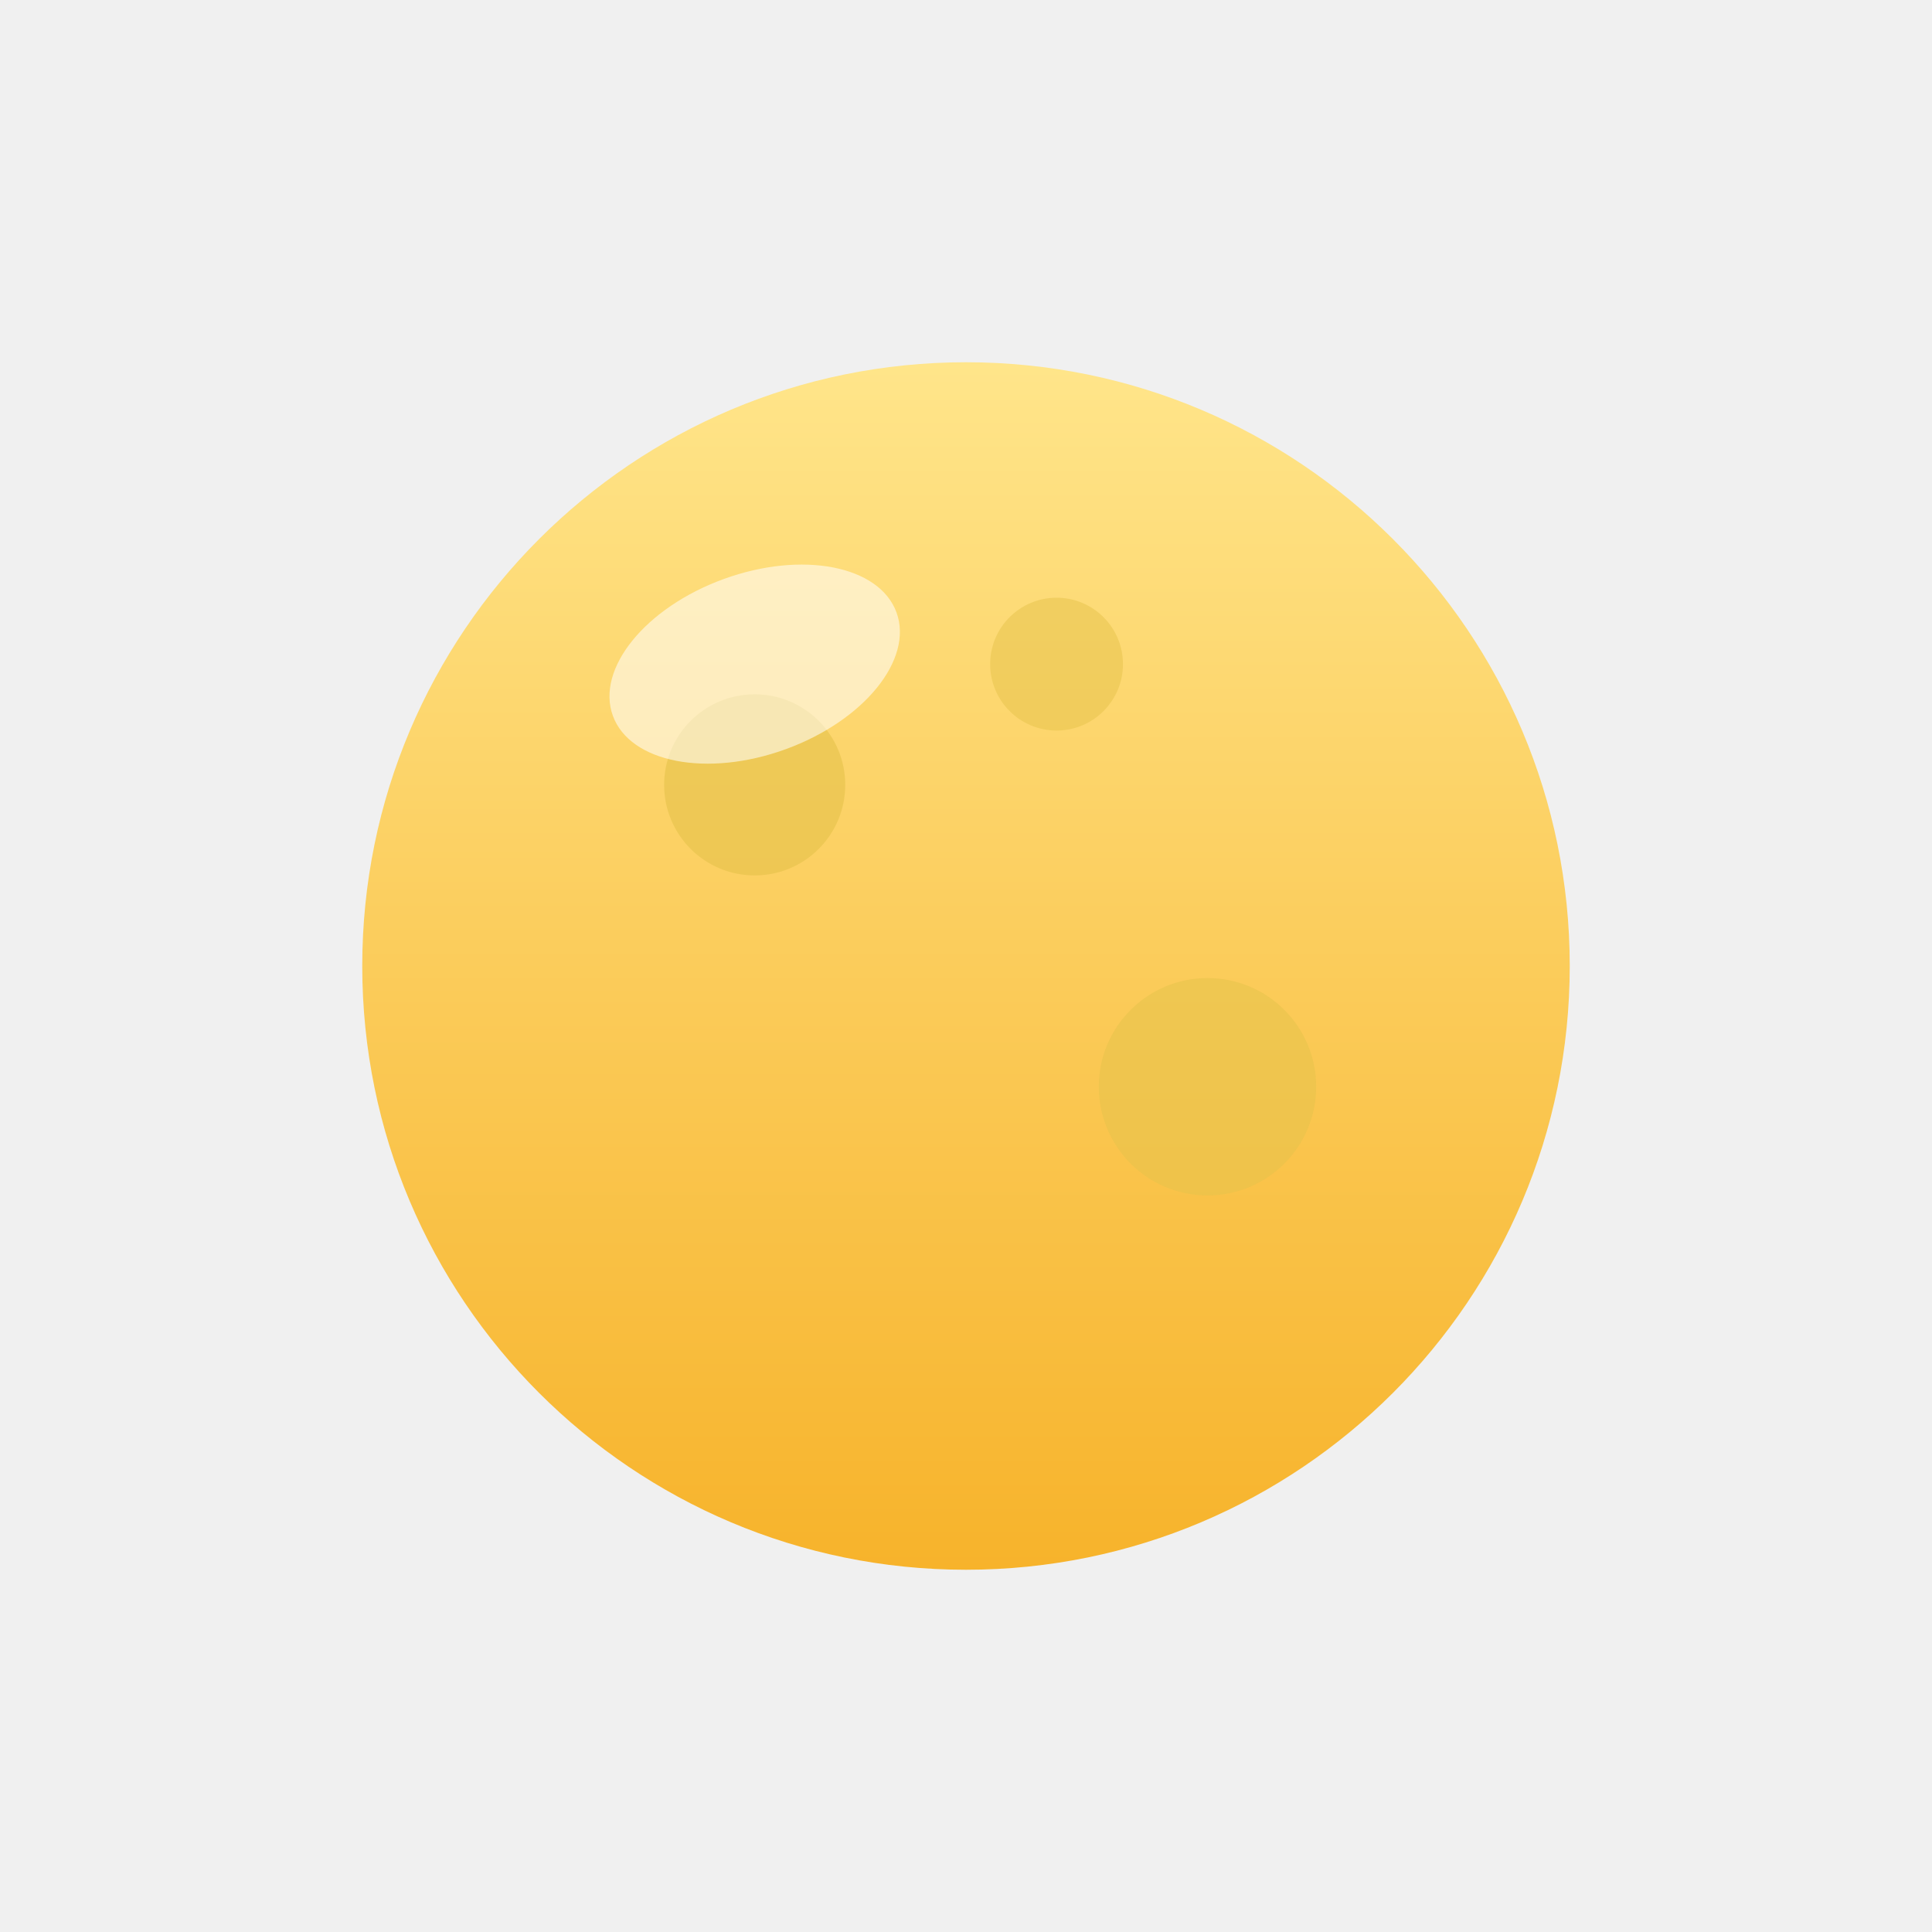
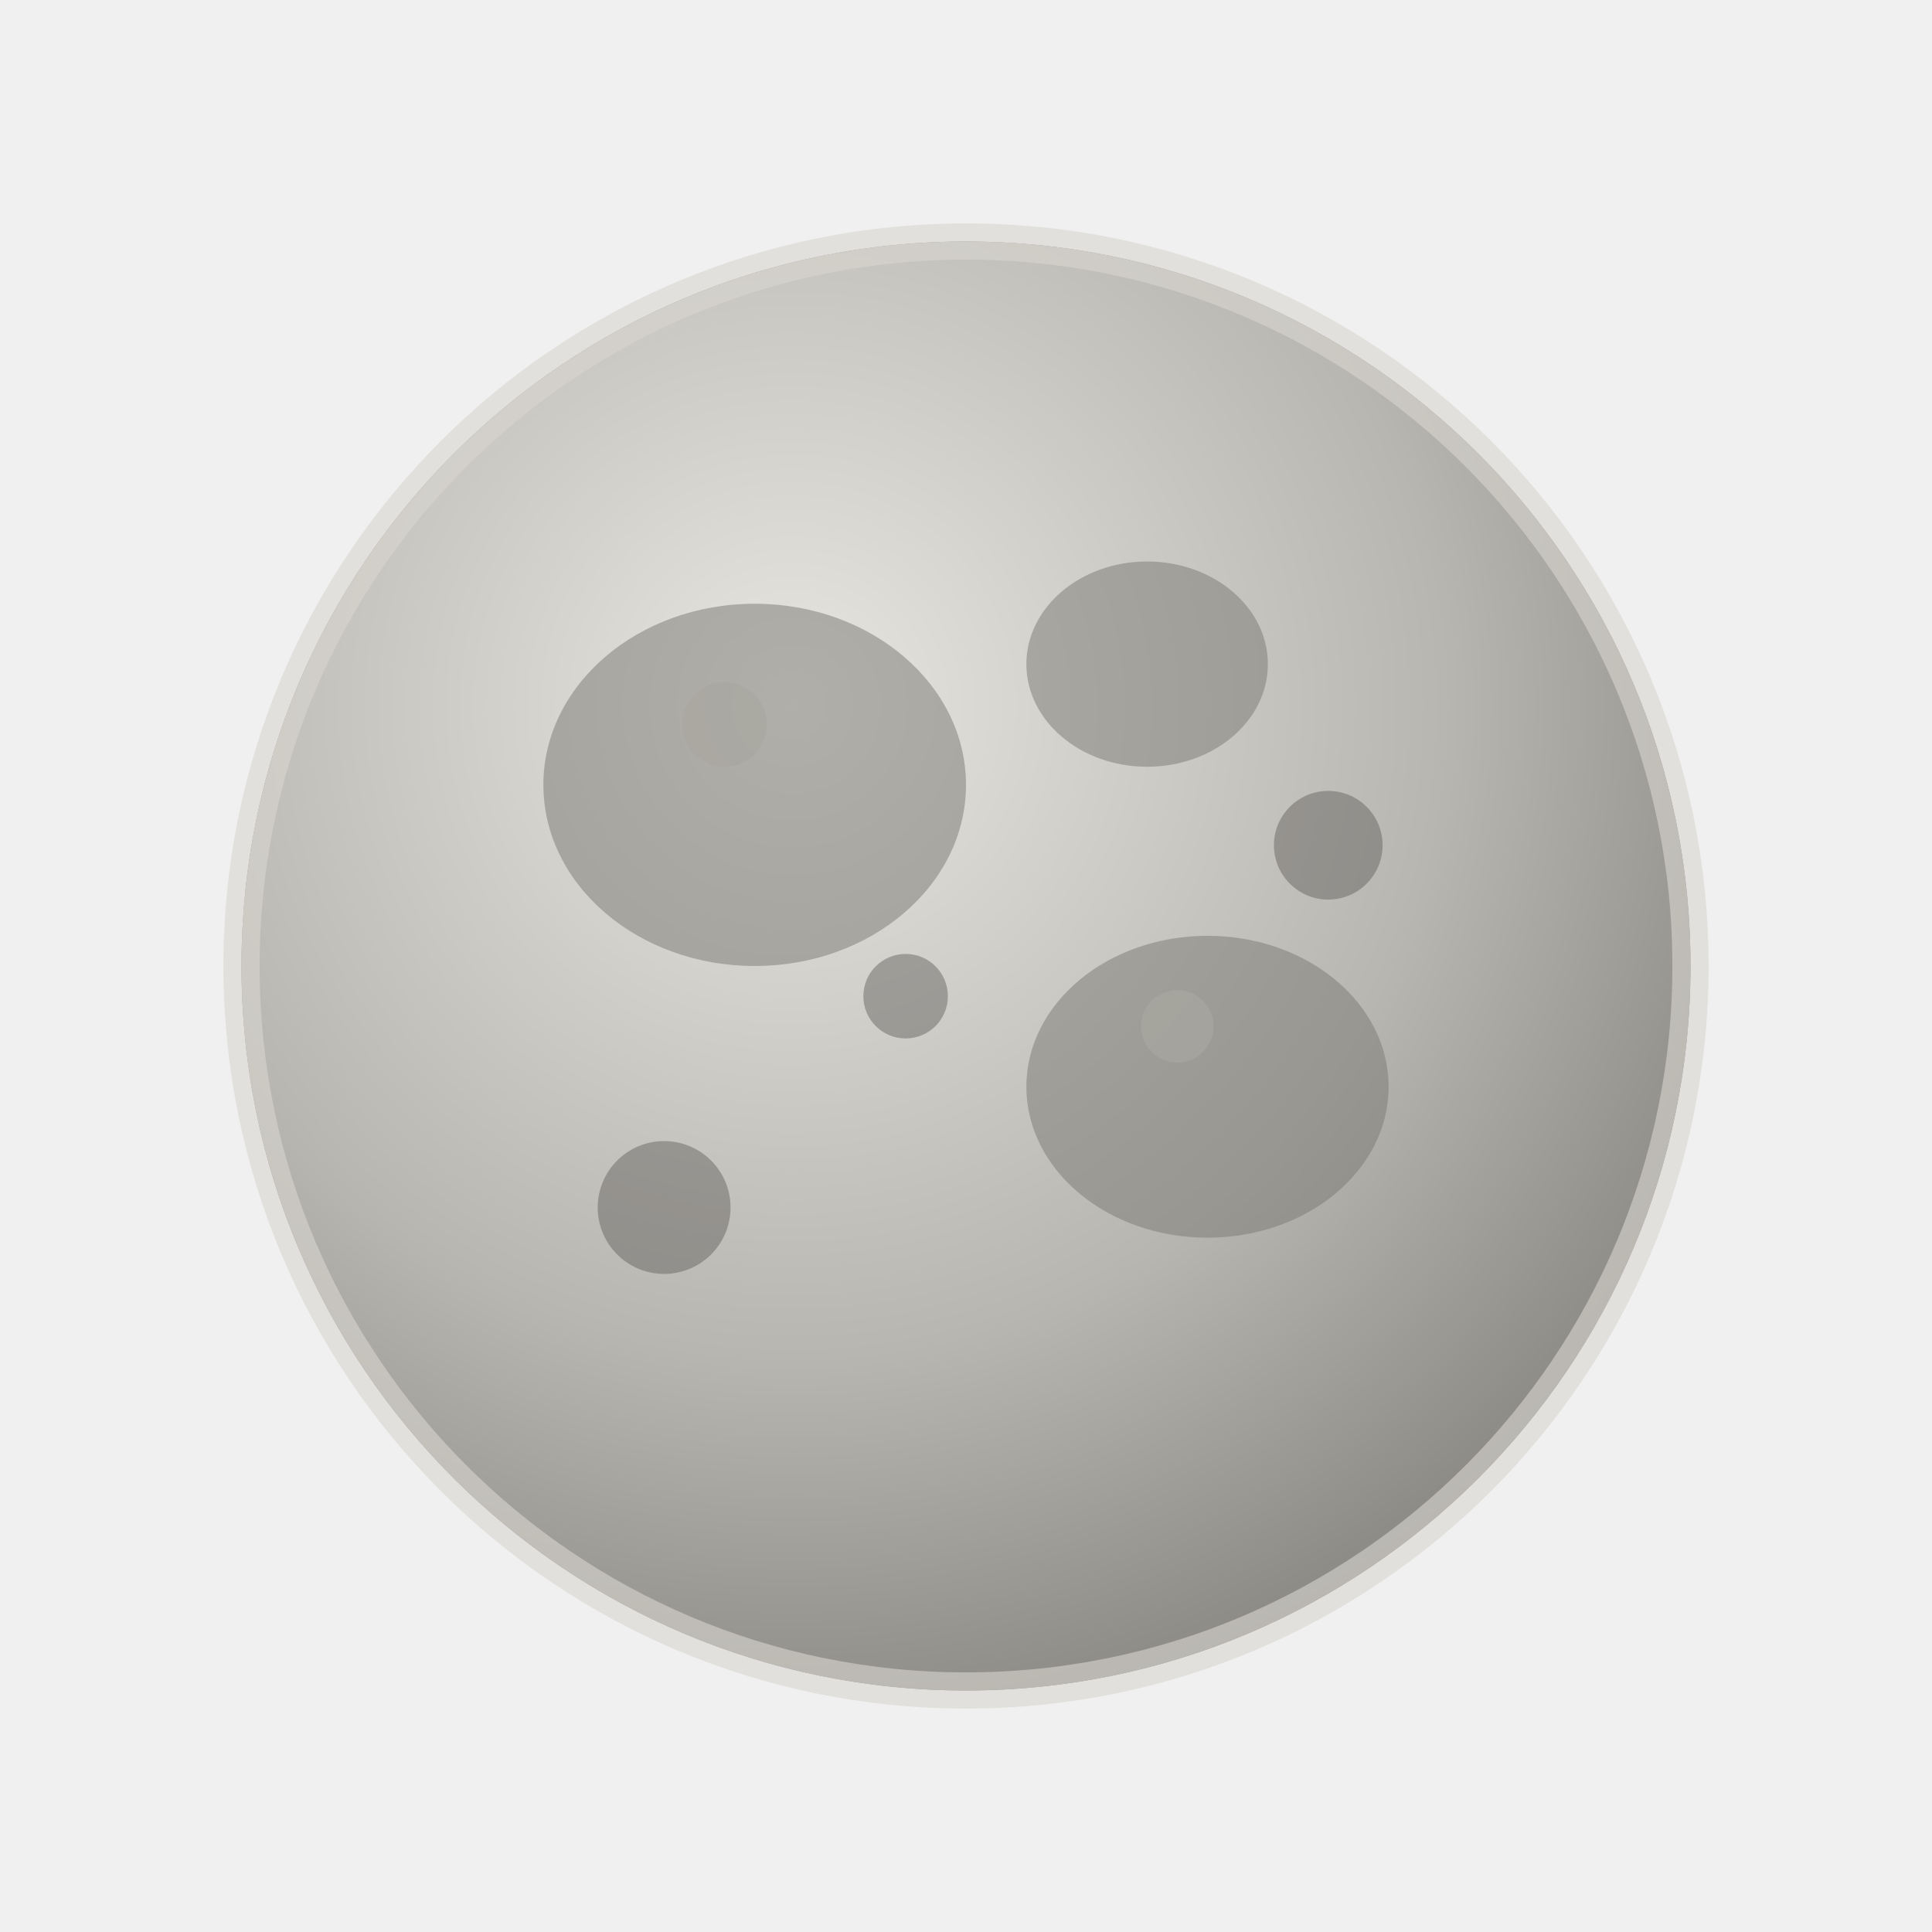
<svg xmlns="http://www.w3.org/2000/svg" viewBox="0 0 64 64">
  <defs>
-     <linearGradient id="g-gold" x1="0" y1="0" x2="0" y2="1">
-       <stop offset="0" stop-color="#FFE58A" />
-       <stop offset="1" stop-color="#F7B32B" />
-     </linearGradient>
+     <radialGradient id="mp-base" cx="38%" cy="32%" r="75%">
+       <stop offset="0" stop-color="#E8E6E0" />
+       <stop offset="60%" stop-color="#B8B6B0" />
+       <stop offset="100%" stop-color="#86847E" />
+     </radialGradient>
+     <clipPath id="mp-lit">
+       <circle cx="32" cy="32" r="24" />
+     </clipPath>
  </defs>
-   <circle cx="32" cy="32" r="20" fill="url(#g-gold)" />
-   <circle cx="25" cy="26" r="3" fill="#E5C24A" opacity=".6" />
-   <circle cx="40" cy="36" r="3.6" fill="#E5C24A" opacity=".55" />
-   <circle cx="35" cy="22" r="2.2" fill="#E5C24A" opacity=".5" />
-   <ellipse cx="25" cy="22" rx="5" ry="3" fill="#fff" opacity=".55" transform="rotate(-20 25 22)" />
+   <circle cx="32" cy="32" r="24" fill="#36404A" opacity="0.92" />
+   <g clip-path="url(#mp-lit)">
+     <circle cx="32" cy="32" r="24" fill="url(#mp-base)" />
+     <g fill="#7A7874" opacity="0.5">
+       <ellipse cx="25" cy="26" rx="7" ry="6" />
+       <ellipse cx="40" cy="36" rx="6" ry="5" />
+       <ellipse cx="38" cy="22" rx="4" ry="3.4" />
+     </g>
+     <g fill="#5E5C58" opacity="0.45">
+       <circle cx="22" cy="40" r="2.2" />
+       <circle cx="44" cy="28" r="1.8" />
+       <circle cx="30" cy="33" r="1.4" />
+     </g>
+     <g fill="#A8A6A0" opacity="0.7">
+       <circle cx="24" cy="24" r="1.4" />
+       <circle cx="39" cy="34" r="1.2" />
+     </g>
+   </g>
+   <circle cx="32" cy="32" r="24" fill="none" stroke="#D8D6D0" stroke-width="1.2" opacity="0.6" />
</svg>
